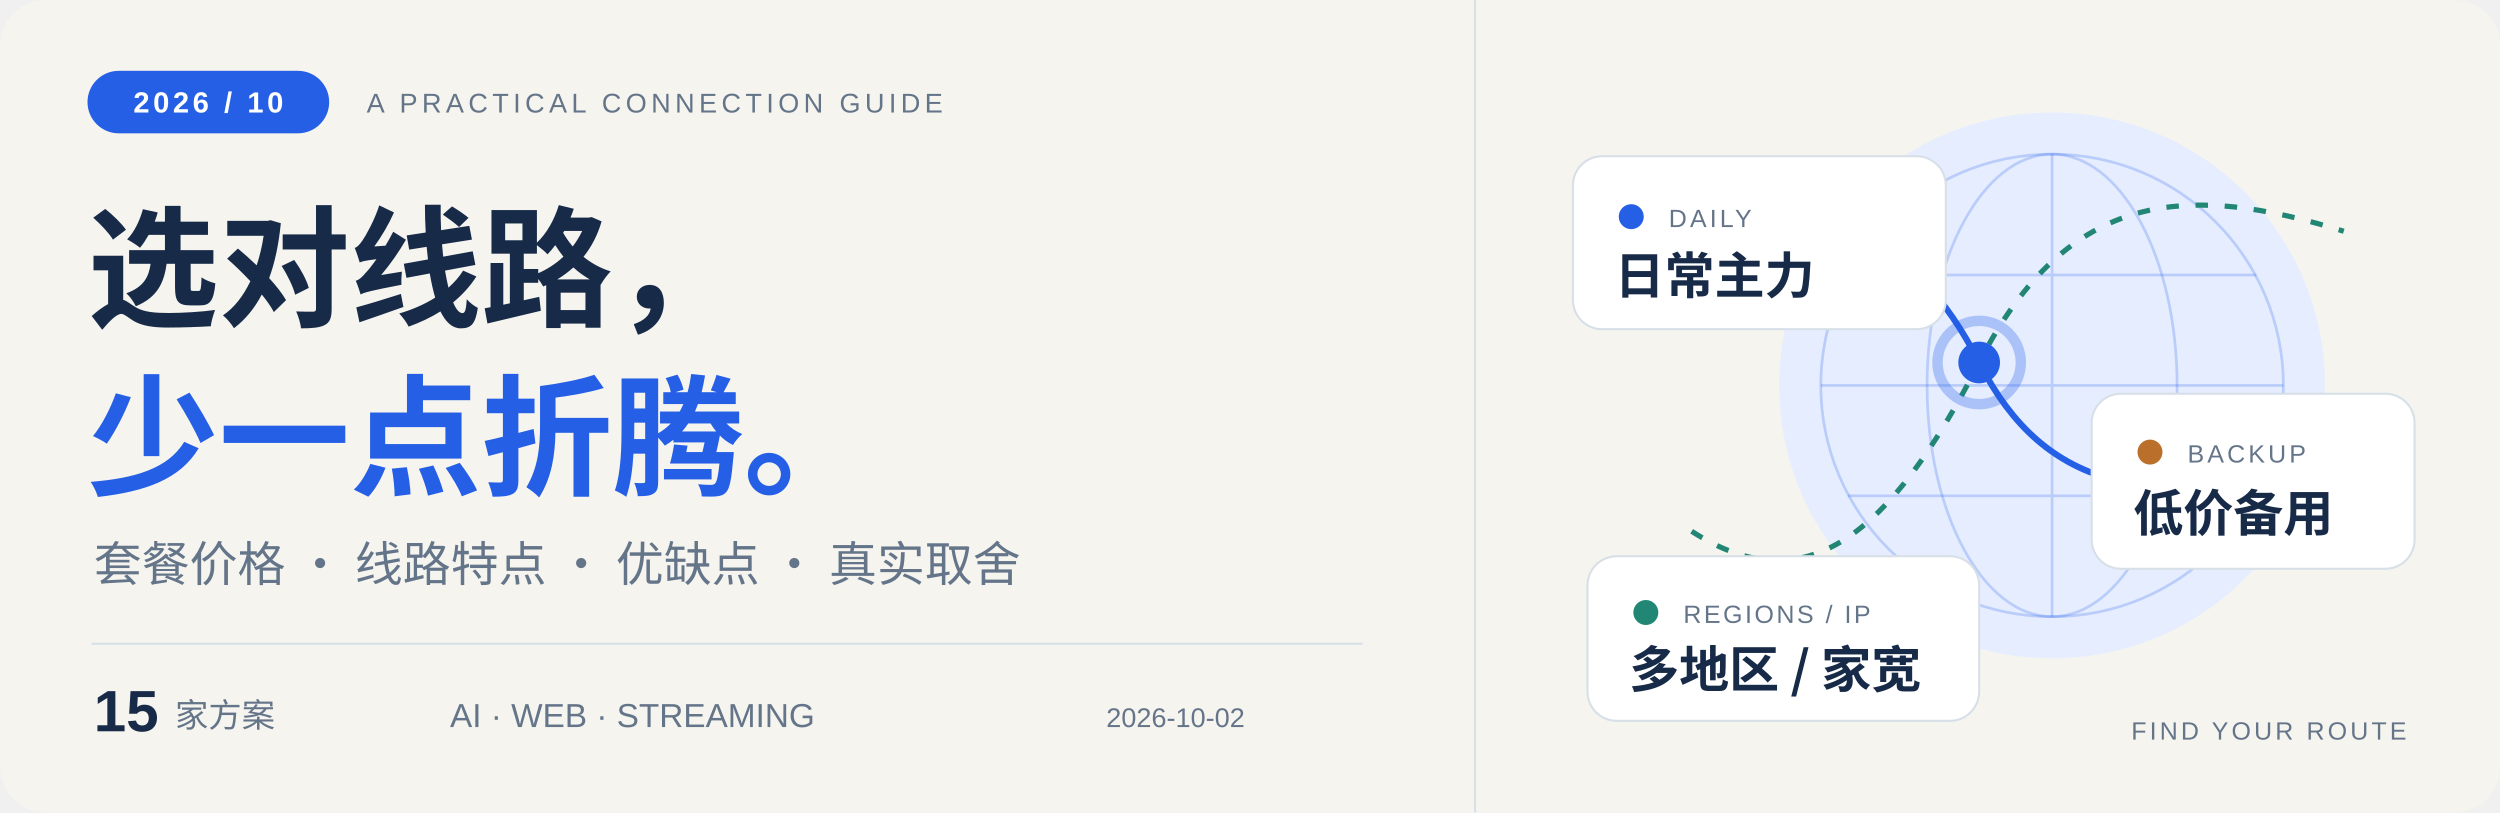
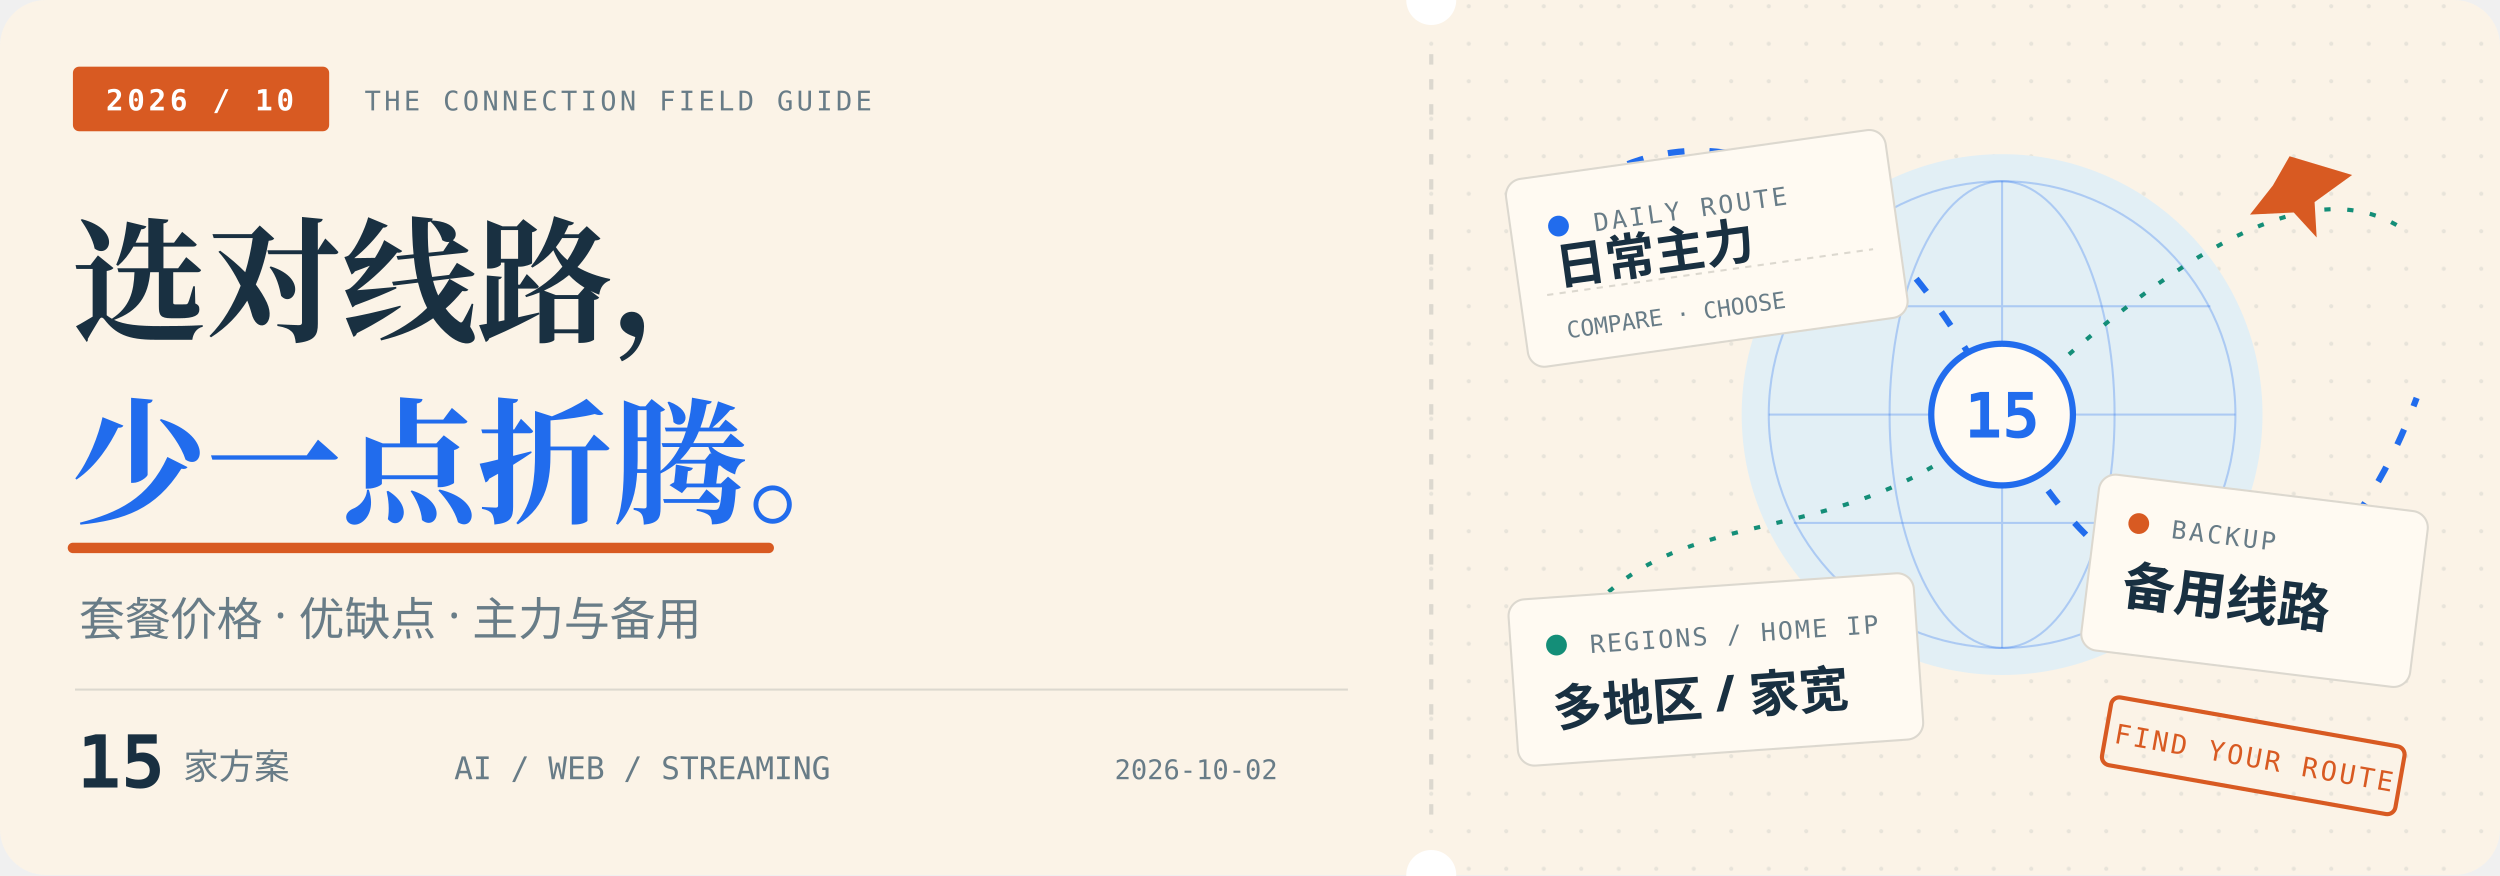
- <svg xmlns="http://www.w3.org/2000/svg" width="1200" height="390" viewBox="0 0 1200 390" role="img" aria-labelledby="title desc">
-   <rect width="1200" height="390" rx="22" fill="#f5f4ef" />
-   <path d="M708 0V390" stroke="#d7dfe7" />
-   <rect x="42" y="34" width="116" height="30" rx="15" fill="#245fe6" />
-   <text x="100" y="54" text-anchor="middle" font-family="Arial,sans-serif" font-size="14" font-weight="700" fill="#fff" letter-spacing="1.7">2026 / 10</text>
-   <text x="176" y="54" font-family="Arial,sans-serif" font-size="13" fill="#657589" letter-spacing="2.1">A PRACTICAL CONNECTION GUIDE</text>
-   <g font-family="Microsoft YaHei,PingFang SC,Noto Sans CJK SC,sans-serif" font-size="63" font-weight="700">
-     <text x="42" y="152" fill="#172a47">选对线路，</text>
-     <text x="42" y="233" fill="#245fe6">少一点折腾。</text>
+ <svg xmlns="http://www.w3.org/2000/svg" width="1200" height="420" viewBox="0 0 1200 420" role="img" aria-labelledby="t d">
+   <defs>
+     <pattern id="dots" width="18" height="18" patternUnits="userSpaceOnUse">
+       <circle cx="3" cy="3" r="1" fill="#687c87" opacity=".13" />
+     </pattern>
+   </defs>
+   <style>.flow{stroke-dasharray:8 12;animation:route 7s linear infinite}@keyframes route{to{stroke-dashoffset:-120}}@media(prefers-reduced-motion:reduce){.flow{animation:none}}</style>
+   <rect width="1200" height="420" rx="22" fill="#fbf3e7" />
+   <rect x="680" y="1" width="519" height="418" rx="22" fill="url(#dots)" />
+   <path d="M687 26V394" stroke="#dcd8cf" stroke-width="2" stroke-dasharray="5 7" />
+   <circle cx="687" cy="0" r="12" fill="#fff" />
+   <circle cx="687" cy="420" r="12" fill="#fff" />
+   <rect x="35" y="32" width="123" height="31" rx="3" fill="#d85a22" />
+   <text x="96" y="53" text-anchor="middle" font-family="Bahnschrift,DIN Alternate,monospace" font-size="14" font-weight="700" fill="#fff" letter-spacing="1.8">2026 / 10</text>
+   <text x="175" y="53" font-family="Bahnschrift,DIN Alternate,monospace" font-size="13" fill="#687c87" letter-spacing="1.6">THE CONNECTION FIELD GUIDE</text>
+   <g font-family="Noto Serif CJK SC,Songti SC,SimSun,serif" font-size="65" font-weight="700">
+     <text x="34" y="159" fill="#193041">选对线路，</text>
+     <text x="34" y="246" fill="#216ced">少一点折腾。</text>
  </g>
-   <text x="45" y="279" font-family="Microsoft YaHei,PingFang SC,Noto Sans CJK SC,sans-serif" font-size="23" fill="#657589">套餐价格 · 线路特点 · 优缺点 · 真实取舍</text>
-   <path d="M44 309H654" stroke="#d7dfe7" />
-   <text x="45" y="351" font-family="Arial,sans-serif" font-size="28" font-weight="700" fill="#172a47">15</text>
-   <text x="84" y="349" font-family="Microsoft YaHei,PingFang SC,Noto Sans CJK SC,sans-serif" font-size="16" fill="#657589">家方案</text>
-   <text x="216" y="349" font-family="Arial,sans-serif" font-size="16" fill="#657589">AI · WEB · STREAMING</text>
-   <text x="531" y="349" font-family="Arial,sans-serif" font-size="13" fill="#657589">2026-10-02</text>
-   <circle cx="985" cy="185" r="131" fill="#e5edff" />
-   <g stroke="#245fe6" stroke-opacity=".23" stroke-width="1.3" fill="none">
-     <circle cx="985" cy="185" r="111" />
-     <ellipse cx="985" cy="185" rx="60" ry="111" />
-     <path d="M874 185H1096M887 132H1083M887 238H1083M985 74V296" />
+   <path d="M35 263H369" stroke="#d85a22" stroke-width="5" stroke-linecap="round" />
+   <text x="38" y="305" font-family="Microsoft YaHei,PingFang SC,sans-serif" font-size="22" fill="#687c87">套餐价格 · 优缺点 · 主力与备用</text>
+   <path d="M36 331H647" stroke="#dcd8cf" />
+   <text x="37" y="378" font-family="Bahnschrift,DIN Alternate,monospace" font-size="35" font-weight="700" fill="#193041">15</text>
+   <text x="88" y="374" font-family="Microsoft YaHei,PingFang SC,sans-serif" font-size="17" fill="#687c87">家方案</text>
+   <text x="218" y="374" font-family="Bahnschrift,DIN Alternate,monospace" font-size="15" fill="#687c87">AI / WEB / STREAMING</text>
+   <text x="535" y="374" font-family="Bahnschrift,DIN Alternate,monospace" font-size="13" fill="#687c87">2026-10-02</text>
+   <circle cx="961" cy="199" r="125" fill="#e2eff5" />
+   <g stroke="#216ced" fill="none" stroke-opacity=".28">
+     <circle cx="961" cy="199" r="112" />
+     <ellipse cx="961" cy="199" rx="54" ry="112" />
+     <path d="M849 199H1073M861 147H1061M861 251H1061M961 87V311" />
  </g>
-   <path d="M812 129C871 91 918 111 950 174S1033 244 1122 226" fill="none" stroke="#245fe6" stroke-width="3" stroke-linecap="round" />
-   <path d="M812 255C866 290 907 258 950 174S1051 88 1125 111" fill="none" stroke="#218674" stroke-width="2.5" stroke-dasharray="6 8" />
-   <circle cx="950" cy="174" r="10" fill="#245fe6" />
-   <circle cx="950" cy="174" r="20" fill="none" stroke="#245fe6" stroke-opacity=".3" stroke-width="5" />
-   <rect x="755" y="75" width="179" height="83" rx="14" fill="#ffffff" stroke="#d7dfe7" />
-   <circle cx="783" cy="104" r="6" fill="#245fe6" />
-   <text x="801" y="109" font-family="Arial,sans-serif" font-size="12" fill="#657589" letter-spacing="1.5">DAILY</text>
-   <text x="775" y="141" font-family="Microsoft YaHei,PingFang SC,Noto Sans CJK SC,sans-serif" font-size="24" font-weight="700" fill="#172a47">日常主力</text>
-   <rect x="1004" y="189" width="155" height="84" rx="14" fill="#ffffff" stroke="#d7dfe7" />
-   <circle cx="1032" cy="217" r="6" fill="#ba702b" />
-   <text x="1050" y="222" font-family="Arial,sans-serif" font-size="12" fill="#657589" letter-spacing="1.5">BACKUP</text>
-   <text x="1024" y="255" font-family="Microsoft YaHei,PingFang SC,Noto Sans CJK SC,sans-serif" font-size="24" font-weight="700" fill="#172a47">低价备用</text>
-   <rect x="762" y="267" width="188" height="79" rx="14" fill="#ffffff" stroke="#d7dfe7" />
-   <circle cx="790" cy="294" r="6" fill="#218674" />
-   <text x="808" y="299" font-family="Arial,sans-serif" font-size="12" fill="#657589" letter-spacing="1.2">REGIONS / IP</text>
-   <text x="782" y="330" font-family="Microsoft YaHei,PingFang SC,Noto Sans CJK SC,sans-serif" font-size="24" font-weight="700" fill="#172a47">多地区 / 家宽</text>
-   <text x="1023" y="355" font-family="Arial,sans-serif" font-size="12" fill="#657589" letter-spacing="1.5">FIND YOUR ROUTE</text>
+   <path d="M747 99C825 36 907 91 961 199S1109 329 1160 191" fill="none" stroke="#216ced" stroke-width="3" class="flow" />
+   <path d="M757 300C808 235 885 270 961 199S1105 80 1152 109" fill="none" stroke="#148e78" stroke-width="2" stroke-dasharray="3 8" />
+   <circle cx="961" cy="199" r="34" fill="#fffaf2" stroke="#216ced" stroke-width="3" />
+   <text x="961" y="210" font-family="Bahnschrift,DIN Alternate,monospace" font-size="30" font-weight="700" fill="#216ced" text-anchor="middle">15</text>
+   <g transform="rotate(-8 810 118)">
+     <rect x="727" y="75" width="184" height="91" rx="8" fill="#fffaf2" stroke="#dcd8cf" />
+     <path d="M740 132H898" stroke="#dcd8cf" stroke-dasharray="3 3" />
+     <circle cx="750" cy="100" r="5" fill="#216ced" />
+     <text x="767" y="105" font-family="Bahnschrift,monospace" font-size="12" fill="#687c87" letter-spacing="1.4">DAILY ROUTE</text>
+     <text x="746" y="128" font-family="Microsoft YaHei,PingFang SC,sans-serif" font-size="24" font-weight="700" fill="#193041">日常主力</text>
+     <text x="747" y="154" font-family="Bahnschrift,monospace" font-size="11" fill="#687c87">COMPARE · CHOOSE</text>
+   </g>
+   <g transform="rotate(7 1080 276)">
+     <rect x="1003" y="236" width="159" height="85" rx="8" fill="#fffaf2" stroke="#dcd8cf" />
+     <circle cx="1024" cy="258" r="5" fill="#d85a22" />
+     <text x="1040" y="263" font-family="Bahnschrift,monospace" font-size="12" fill="#687c87" letter-spacing="1.4">BACKUP</text>
+     <text x="1020" y="297" font-family="Microsoft YaHei,PingFang SC,sans-serif" font-size="25" font-weight="700" fill="#193041">备用线路</text>
+   </g>
+   <g transform="rotate(-4 814 320)">
+     <rect x="726" y="282" width="195" height="80" rx="8" fill="#fffaf2" stroke="#dcd8cf" />
+     <circle cx="748" cy="305" r="5" fill="#148e78" />
+     <text x="764" y="310" font-family="Bahnschrift,monospace" font-size="12" fill="#687c87" letter-spacing="1">REGIONS / HOME IP</text>
+     <text x="744" y="344" font-family="Microsoft YaHei,PingFang SC,sans-serif" font-size="24" font-weight="700" fill="#193041">多地区 / 家宽</text>
+   </g>
+   <path d="M1099 75l30 9-18 13 1 17-11-12-21 1 11-14z" fill="#d85a22" />
+   <g transform="rotate(10 1080 363)">
+     <rect x="1010" y="346" width="143" height="33" rx="4" fill="none" stroke="#d85a22" stroke-width="2" />
+     <text x="1082" y="368" text-anchor="middle" font-family="Bahnschrift,monospace" font-size="13" fill="#d85a22" letter-spacing="1.3">FIND YOUR ROUTE</text>
+   </g>
</svg>
